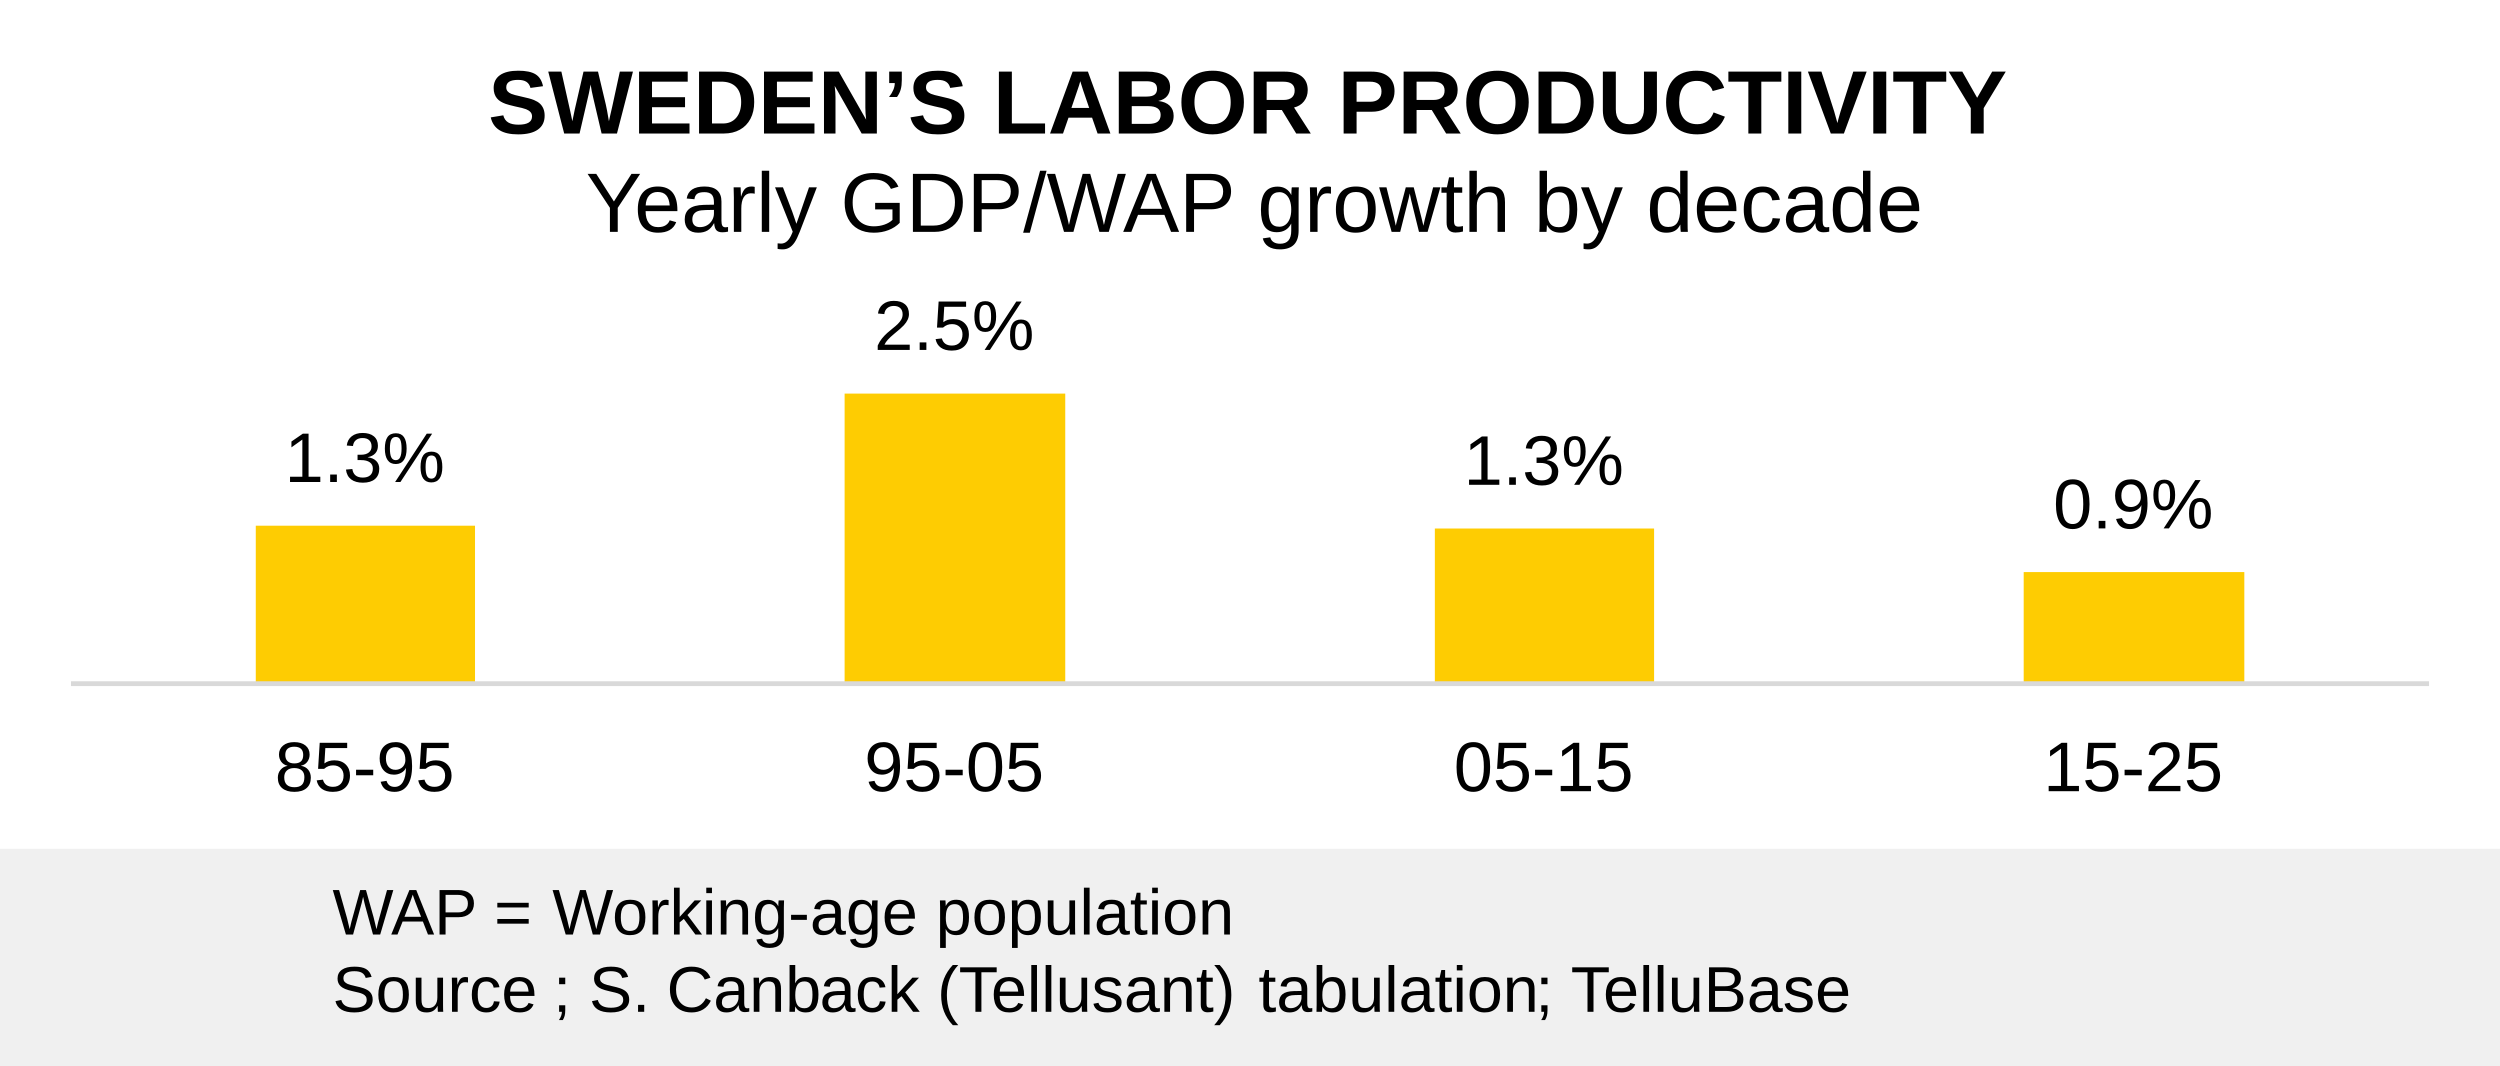
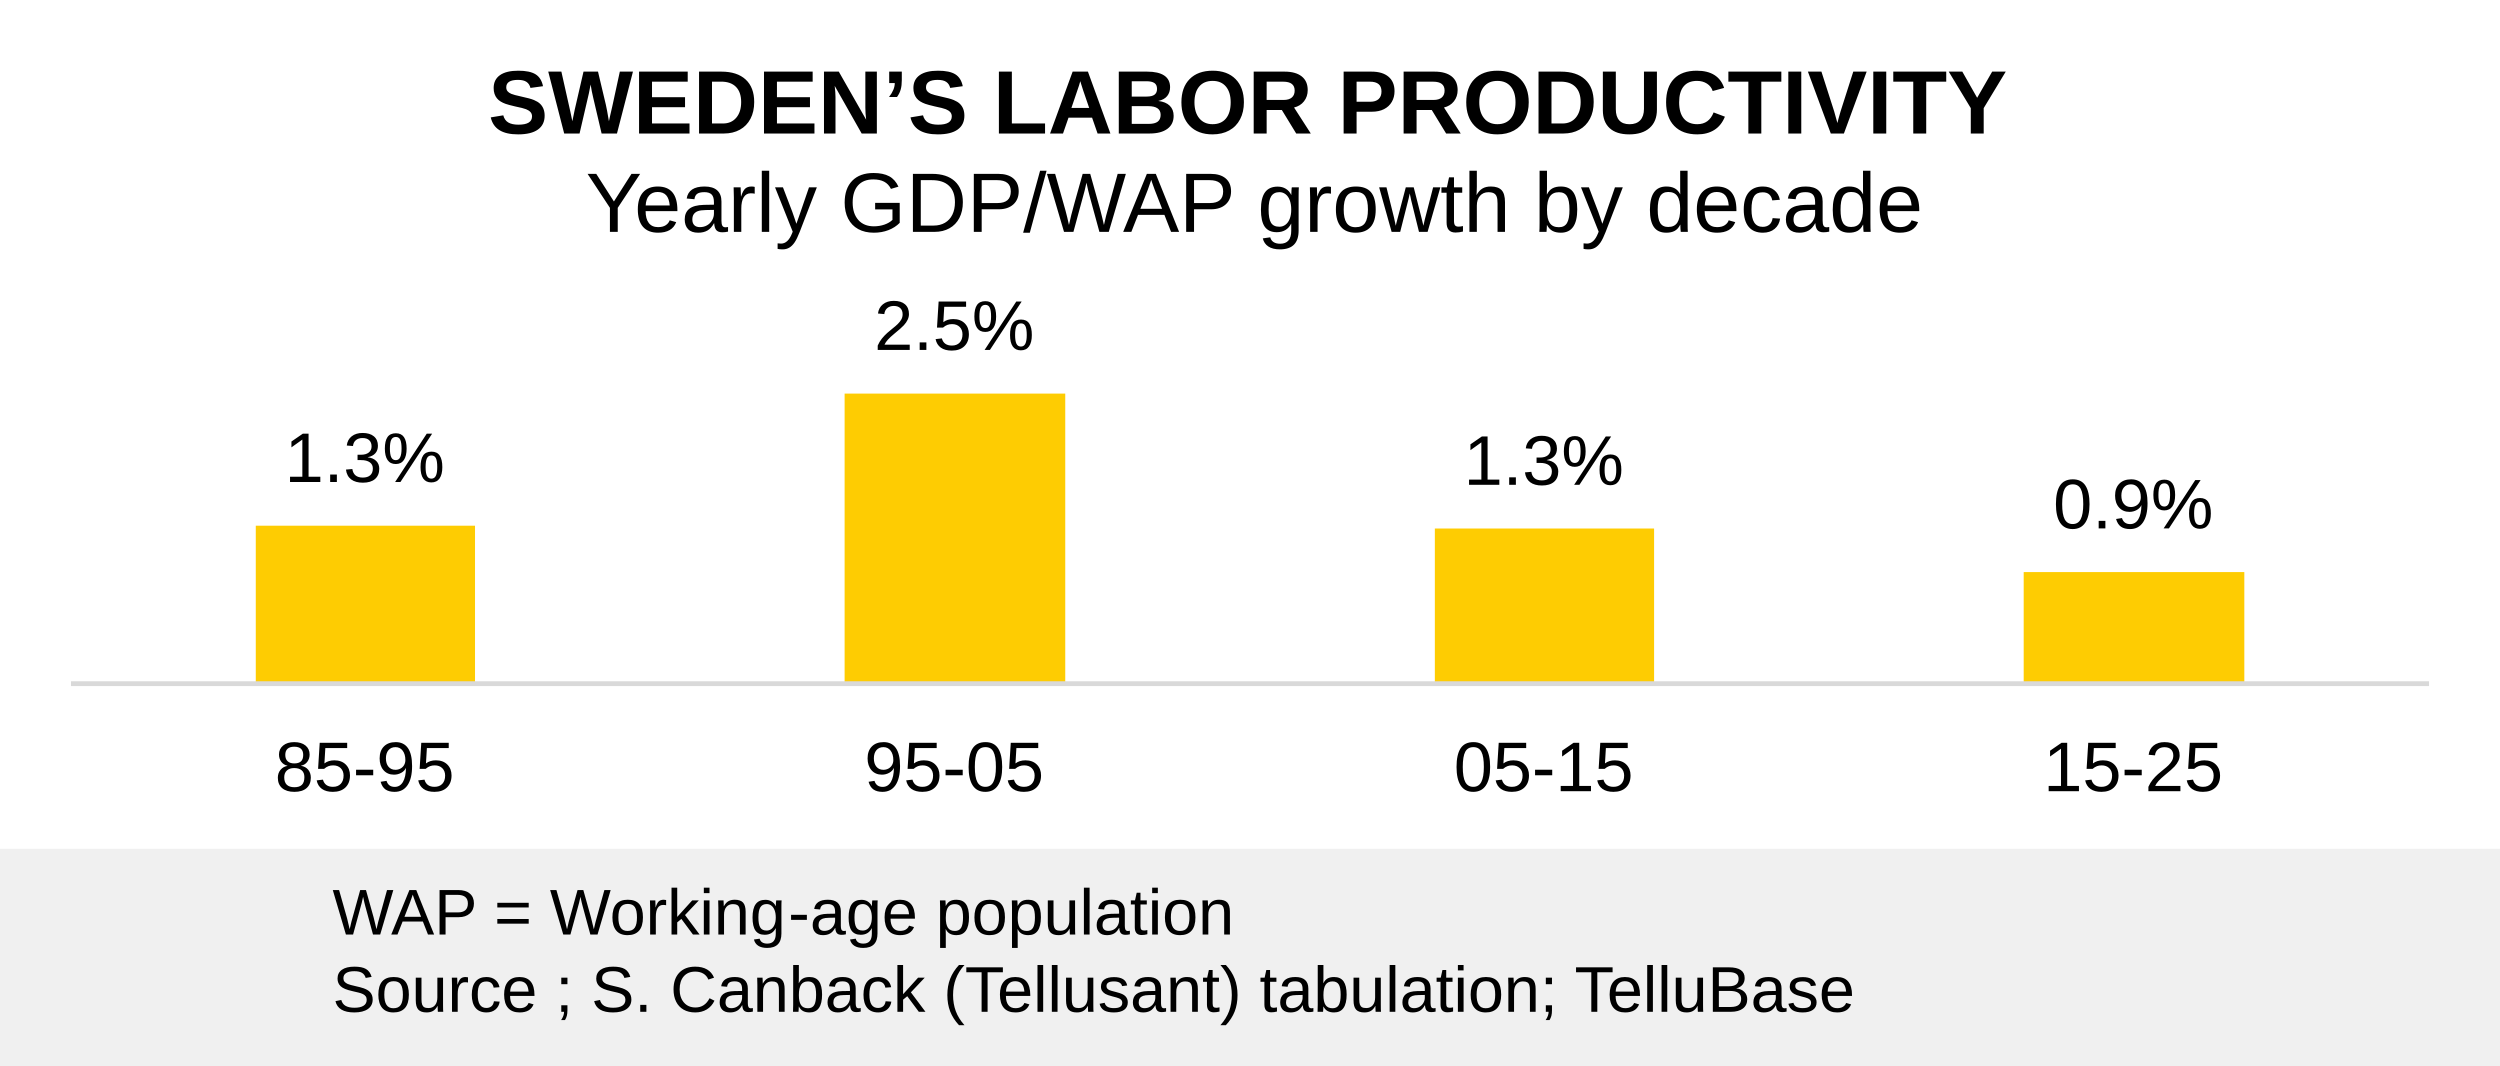
<svg xmlns="http://www.w3.org/2000/svg" width="1779" height="758" xml:space="preserve" overflow="hidden">
  <defs>
    <clipPath id="clip0">
      <rect x="281" y="2237" width="1779" height="758" />
    </clipPath>
  </defs>
  <g clip-path="url(#clip0)" transform="translate(-281 -2237)">
-     <text font-family="Arial,Arial_MSFontService,sans-serif" font-weight="400" font-size="46" transform="matrix(1 0 0 1 517.614 2902)">WAP = </text>
-     <text font-family="Arial,Arial_MSFontService,sans-serif" font-weight="400" font-size="46" transform="matrix(1 0 0 1 674.02 2902)">Working</text>
+     <text font-family="Arial,Arial_MSFontService,sans-serif" font-weight="400" font-size="46" transform="matrix(1 0 0 1 517.614 2902)">WAP = Working</text>
    <text font-family="Arial,Arial_MSFontService,sans-serif" font-weight="400" font-size="46" transform="matrix(1 0 0 1 841.885 2902)">-</text>
    <text font-family="Arial,Arial_MSFontService,sans-serif" font-weight="400" font-size="46" transform="matrix(1 0 0 1 857.353 2902)">age population</text>
-     <text font-family="Arial,Arial_MSFontService,sans-serif" font-weight="400" font-size="46" transform="matrix(1 0 0 1 517.614 2957)">Source</text>
-     <text font-family="Arial,Arial_MSFontService,sans-serif" font-weight="400" font-size="46" transform="matrix(1 0 0 1 674.593 2957)">; S. </text>
-     <text font-family="Arial,Arial_MSFontService,sans-serif" font-weight="400" font-size="46" transform="matrix(1 0 0 1 755.374 2957)">Canb</text>
-     <text font-family="Arial,Arial_MSFontService,sans-serif" font-weight="400" font-size="46" transform="matrix(1 0 0 1 864.228 2957)">a</text>
-     <text font-family="Arial,Arial_MSFontService,sans-serif" font-weight="400" font-size="46" transform="matrix(1 0 0 1 889.437 2957)">ck </text>
-     <text font-family="Arial,Arial_MSFontService,sans-serif" font-weight="400" font-size="46" transform="matrix(1 0 0 1 947.874 2957)">(Tellusant) </text>
-     <text font-family="Arial,Arial_MSFontService,sans-serif" font-weight="400" font-size="46" transform="matrix(1 0 0 1 1176.47 2957)">tabulation</text>
-     <text font-family="Arial,Arial_MSFontService,sans-serif" font-weight="400" font-size="46" transform="matrix(1 0 0 1 1373.55 2957)">; </text>
-     <text font-family="Arial,Arial_MSFontService,sans-serif" font-weight="400" font-size="46" transform="matrix(1 0 0 1 1398.76 2957)">TelluBase</text>
+     <text font-family="Arial,Arial_MSFontService,sans-serif" font-weight="400" font-size="46" transform="matrix(1 0 0 1 517.614 2957)">Source ; S. Canback (Tellusant) tabulation; TelluBase</text>
    <rect x="281" y="2237" width="1779" height="604" fill="#FFFFFF" />
    <g>
      <path d="M463.015 2611.09 619.02 2611.09 619.02 2724 463.015 2724ZM882.029 2517.08 1039.03 2517.08 1039.03 2724 882.029 2724ZM1302.04 2613.09 1458.05 2613.09 1458.05 2724 1302.04 2724ZM1721.06 2644.09 1878.06 2644.09 1878.06 2724 1721.06 2724Z" fill="#FECC02" />
    </g>
    <g>
      <path d="M331.5 2723.5 2009.5 2723.5" stroke="#D9D9D9" stroke-width="3.438" stroke-linejoin="round" stroke-miterlimit="10" fill="none" fill-rule="evenodd" />
    </g>
    <g>
      <text font-family="Arial,Arial_MSFontService,sans-serif" font-weight="400" font-size="50" transform="matrix(1 0 0 1 483.575 2580)">1.3%</text>
    </g>
    <g>
      <text font-family="Arial,Arial_MSFontService,sans-serif" font-weight="400" font-size="50" transform="matrix(1 0 0 1 903.068 2486)">2.5%</text>
    </g>
    <g>
      <text font-family="Arial,Arial_MSFontService,sans-serif" font-weight="400" font-size="50" transform="matrix(1 0 0 1 1322.56 2582)">1.3%</text>
    </g>
    <g>
      <text font-family="Arial,Arial_MSFontService,sans-serif" font-weight="400" font-size="50" transform="matrix(1 0 0 1 1742.05 2613)">0.9%</text>
    </g>
    <g>
      <text font-family="Arial,Arial_MSFontService,sans-serif" font-weight="400" font-size="50" transform="matrix(1 0 0 1 476.54 2800)">85-95</text>
    </g>
    <g>
      <text font-family="Arial,Arial_MSFontService,sans-serif" font-weight="400" font-size="50" transform="matrix(1 0 0 1 896.032 2800)">95-05</text>
    </g>
    <g>
      <text font-family="Arial,Arial_MSFontService,sans-serif" font-weight="400" font-size="50" transform="matrix(1 0 0 1 1315.52 2800)">05-15</text>
    </g>
    <g>
      <text font-family="Arial,Arial_MSFontService,sans-serif" font-weight="400" font-size="50" transform="matrix(1 0 0 1 1735.02 2800)">15-25</text>
    </g>
    <g>
      <text font-family="Arial,Arial_MSFontService,sans-serif" font-weight="700" font-size="64" transform="matrix(1 0 0 1 628.379 2332)">SWEDEN’S LABOR PRODUCTIVITY</text>
    </g>
    <g>
      <text font-family="Arial,Arial_MSFontService,sans-serif" font-weight="400" font-size="60" transform="matrix(1 0 0 1 697.816 2402)">Yearly GDP/WAP growth by decade</text>
    </g>
  </g>
</svg>
